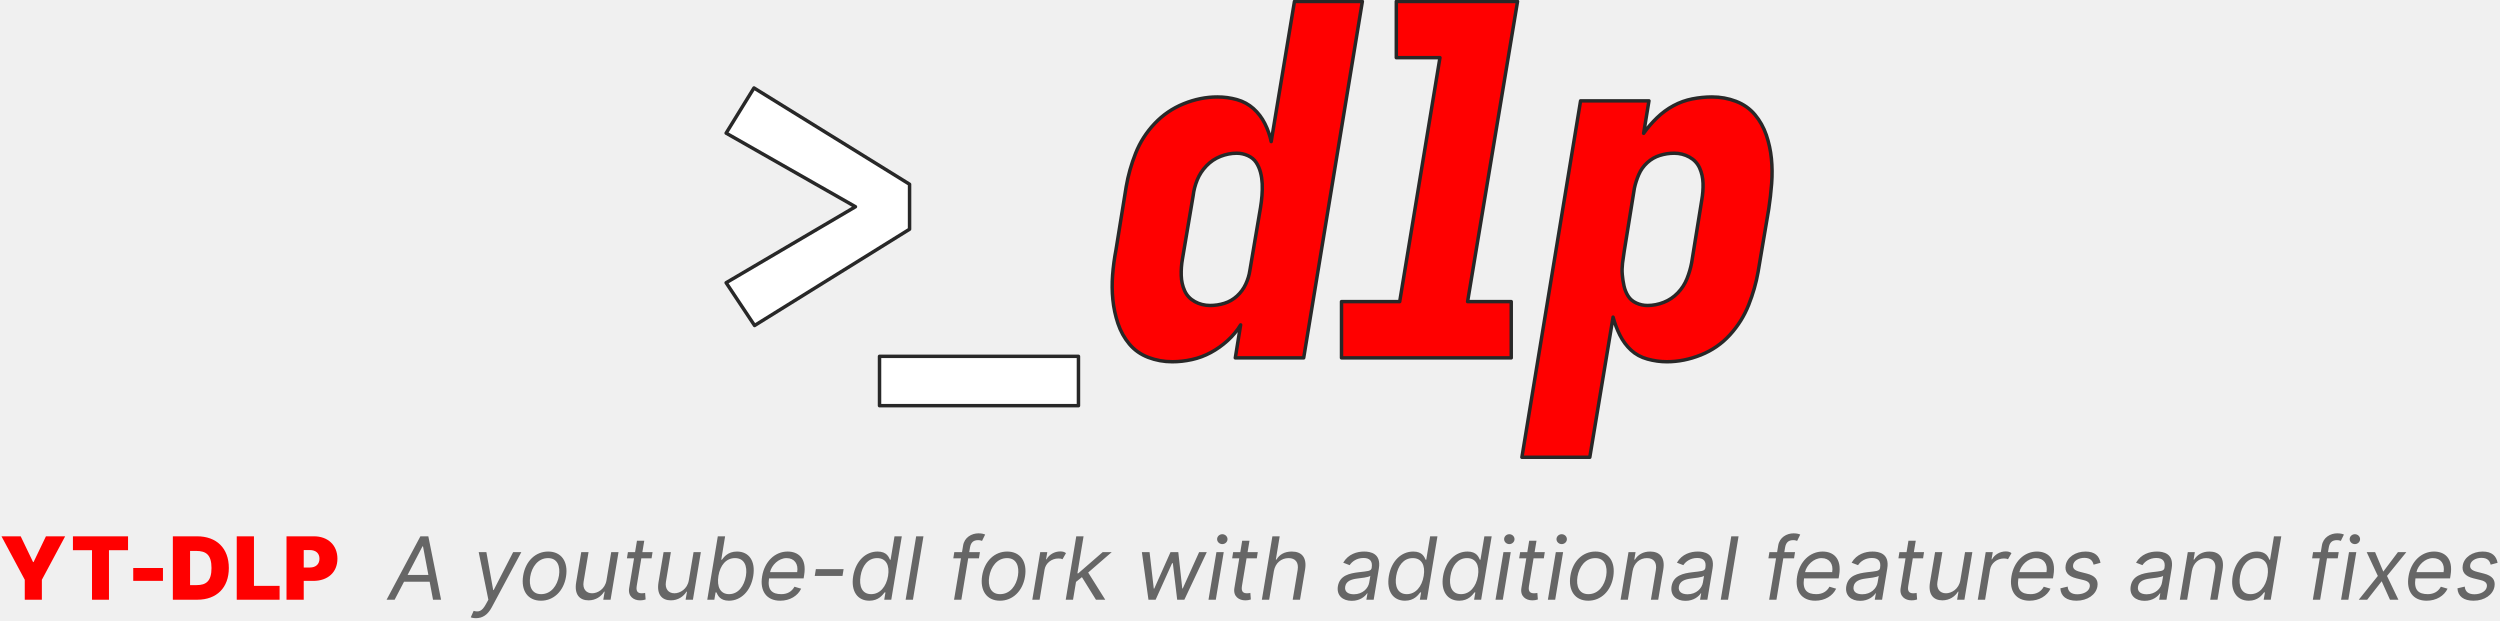
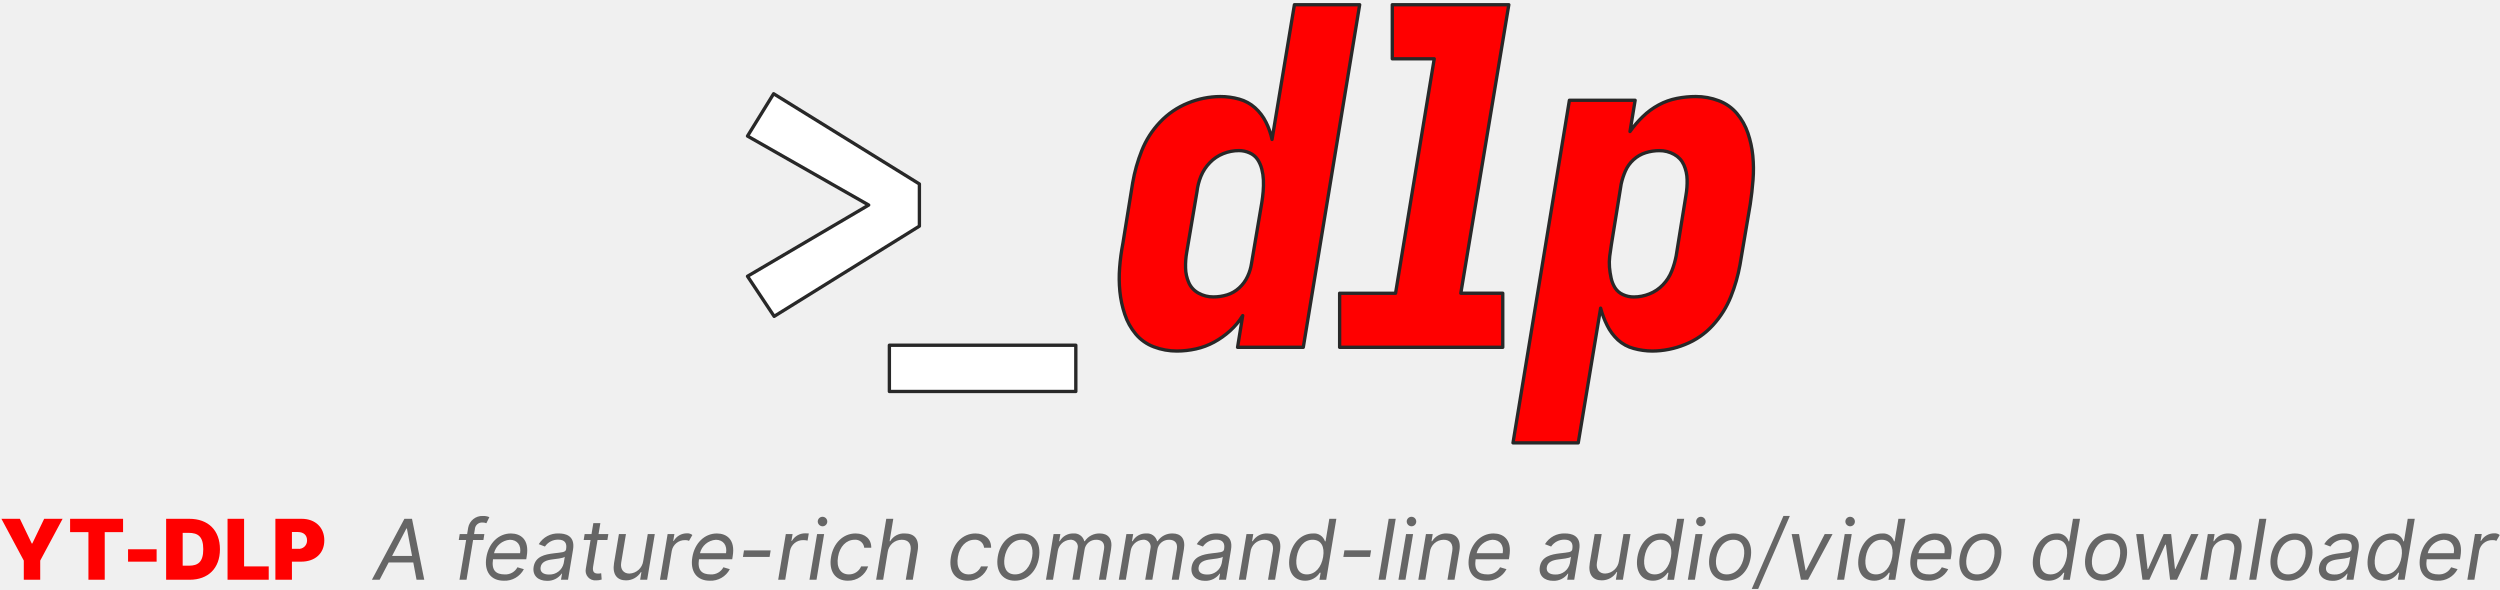
- <svg xmlns="http://www.w3.org/2000/svg" preserveAspectRatio="xMidYMid" width="699.935" height="173.764" viewBox="0 0 717 178">
+ <svg xmlns="http://www.w3.org/2000/svg" width="746" height="176" viewBox="0 0 746 176">
  <defs>
    <style>
      .cls-1, .cls-4 {
        fill: red;
      }

      .cls-1, .cls-2, .cls-3, .cls-4 {
        fill-rule: evenodd;
      }

      .cls-2 {
        fill: #666;
      }

      .cls-3 {
        fill: #fff;
      }

      .cls-3, .cls-4 {
        stroke: #282828;
        stroke-linejoin: round;
        stroke-width: 1px;
      }
    </style>
  </defs>
-   <path d="M89.846,166.601 L87.111,166.601 L87.111,172.000 L82.173,172.000 L82.173,153.812 L90.024,153.812 C94.064,153.812 96.773,156.370 96.773,160.242 C96.773,164.158 93.993,166.601 89.846,166.601 ZM88.851,157.755 L87.111,157.755 L87.111,162.764 L88.851,162.764 C90.583,162.764 91.622,161.796 91.622,160.242 C91.622,158.679 90.583,157.755 88.851,157.755 ZM67.898,153.812 L72.835,153.812 L72.835,168.021 L80.189,168.021 L80.189,172.000 L67.898,172.000 L67.898,153.812 ZM56.572,172.000 L49.574,172.000 L49.574,153.812 L56.501,153.812 C62.113,153.812 65.630,157.223 65.630,162.906 C65.630,168.590 62.113,172.000 56.572,172.000 ZM56.252,158.004 L54.511,158.004 L54.511,167.808 L56.394,167.808 C59.094,167.808 60.657,166.707 60.657,162.906 C60.657,159.105 59.094,158.004 56.252,158.004 ZM38.211,162.906 L46.736,162.906 L46.736,166.601 L38.211,166.601 L38.211,162.906 ZM31.253,172.000 L26.387,172.000 L26.387,157.791 L20.916,157.791 L20.916,153.812 L36.724,153.812 L36.724,157.791 L31.253,157.791 L31.253,172.000 ZM12.007,172.000 L7.104,172.000 L7.104,166.281 L0.426,153.812 L5.932,153.812 L9.484,161.201 L9.627,161.201 L13.179,153.812 L18.685,153.812 L12.007,166.281 L12.007,172.000 Z" class="cls-1" />
-   <path d="M714.317,161.947 C714.104,160.988 713.536,159.993 711.689,159.993 C710.019,159.993 708.634,160.846 708.456,162.018 C708.278,163.048 708.918,163.617 710.445,164.007 L712.399,164.505 C714.743,165.109 715.738,166.281 715.418,168.199 C715.028,170.544 712.577,172.284 709.415,172.284 C706.609,172.284 704.904,171.041 704.797,168.732 L706.893,168.235 C707.000,169.691 707.959,170.437 709.664,170.437 C711.617,170.437 713.038,169.478 713.216,168.306 C713.394,167.347 712.861,166.707 711.511,166.387 L709.344,165.855 C706.928,165.251 706.005,164.007 706.325,162.125 C706.715,159.816 709.131,158.182 712.008,158.182 C714.708,158.182 715.951,159.461 716.306,161.414 L714.317,161.947 ZM702.671,165.890 L692.751,165.890 C692.245,169.229 693.648,170.401 696.276,170.401 C697.955,170.401 699.269,169.691 700.042,168.270 L701.960,168.838 C700.974,170.899 698.736,172.284 695.957,172.284 C692.023,172.284 690.069,169.478 690.770,165.286 C691.454,161.095 694.403,158.182 698.088,158.182 C700.939,158.182 703.674,159.922 702.813,165.002 L702.671,165.890 ZM697.768,160.064 C695.477,160.064 693.461,162.143 693.044,164.078 L700.823,164.078 C701.223,161.770 700.051,160.064 697.768,160.064 ZM687.862,172.000 L685.446,172.000 L683.066,166.707 L678.910,172.000 L676.494,172.000 L681.965,165.180 L678.768,158.359 L681.183,158.359 L683.528,163.936 L687.720,158.359 L690.135,158.359 L684.594,165.180 L687.862,172.000 ZM673.886,154.630 C673.886,153.848 674.560,153.209 675.377,153.209 C676.194,153.209 676.869,153.848 676.869,154.630 C676.869,155.411 676.194,156.050 675.377,156.050 C674.560,156.050 673.886,155.411 673.886,154.630 ZM673.513,172.000 L671.417,172.000 L673.690,158.359 L675.786,158.359 L673.513,172.000 ZM670.212,154.914 C668.826,154.914 668.151,155.624 667.903,156.974 L667.672,158.359 L670.745,158.359 L670.460,160.135 L667.379,160.135 L665.416,172.000 L663.320,172.000 L665.301,160.135 L663.107,160.135 L663.391,158.359 L665.603,158.359 L665.914,156.477 C666.269,154.132 668.365,152.960 670.318,152.960 C671.348,152.960 671.952,153.173 672.237,153.315 L671.348,155.127 C671.135,155.056 670.816,154.914 670.212,154.914 ZM649.225,172.000 L649.580,169.904 L649.332,169.904 C648.745,170.650 647.582,172.284 644.962,172.284 C641.543,172.284 639.616,169.549 640.327,165.215 C641.046,160.917 643.879,158.182 647.324,158.182 C649.989,158.182 650.539,159.816 650.877,160.526 L651.054,160.526 L652.173,153.812 L654.269,153.812 L651.250,172.000 L649.225,172.000 ZM647.182,160.064 C644.527,160.064 642.911,162.302 642.440,165.180 C641.952,168.093 642.849,170.401 645.477,170.401 C647.999,170.401 649.811,168.270 650.326,165.180 C650.832,162.125 649.749,160.064 647.182,160.064 ZM635.980,172.000 L633.884,172.000 L635.305,163.475 C635.660,161.343 634.701,160.064 632.747,160.064 C630.723,160.064 629.053,161.414 628.627,163.794 L627.277,172.000 L625.181,172.000 L627.454,158.359 L629.479,158.359 L629.124,160.491 L629.302,160.491 C630.154,159.105 631.611,158.182 633.671,158.182 C636.406,158.182 638.005,159.851 637.436,163.333 L635.980,172.000 ZM621.349,172.000 L619.253,172.000 L619.573,170.153 L619.466,170.153 C618.898,171.041 617.442,172.320 615.062,172.320 C612.468,172.320 610.657,170.792 611.083,168.128 C611.616,165.002 614.458,164.434 617.051,164.114 C619.573,163.794 620.603,163.865 620.781,162.871 L620.781,162.800 C621.065,161.059 620.354,160.029 618.436,160.029 C616.447,160.029 615.097,161.095 614.458,162.089 L612.611,161.379 C614.067,158.892 616.554,158.182 618.614,158.182 C620.354,158.182 623.551,158.679 622.841,163.013 L621.349,172.000 ZM616.660,165.926 C614.991,166.139 613.428,166.636 613.179,168.235 C612.930,169.691 613.996,170.437 615.665,170.437 C618.152,170.437 619.786,168.767 620.070,167.062 L620.390,165.144 C619.964,165.570 617.548,165.819 616.660,165.926 ZM597.804,159.993 C596.135,159.993 594.749,160.846 594.572,162.018 C594.394,163.048 595.033,163.617 596.561,164.007 L598.515,164.505 C600.859,165.109 601.854,166.281 601.534,168.199 C601.143,170.544 598.692,172.284 595.531,172.284 C592.724,172.284 591.019,171.041 590.913,168.732 L593.009,168.235 C593.115,169.691 594.074,170.437 595.779,170.437 C597.733,170.437 599.154,169.478 599.332,168.306 C599.509,167.347 598.976,166.707 597.627,166.387 L595.460,165.855 C593.044,165.251 592.121,164.007 592.440,162.125 C592.831,159.816 595.247,158.182 598.124,158.182 C600.824,158.182 602.067,159.461 602.422,161.414 L600.433,161.947 C600.220,160.988 599.651,159.993 597.804,159.993 ZM588.786,165.890 L578.866,165.890 C578.360,169.229 579.763,170.401 582.392,170.401 C584.071,170.401 585.385,169.691 586.157,168.270 L588.076,168.838 C587.090,170.899 584.852,172.284 582.072,172.284 C578.138,172.284 576.185,169.478 576.886,165.286 C577.570,161.095 580.518,158.182 584.204,158.182 C587.054,158.182 589.790,159.922 588.928,165.002 L588.786,165.890 ZM583.884,160.064 C581.593,160.064 579.577,162.143 579.160,164.078 L586.939,164.078 C587.339,161.770 586.166,160.064 583.884,160.064 ZM574.722,160.171 C572.733,160.171 571.046,161.530 570.744,163.368 L569.323,172.000 L567.227,172.000 L569.500,158.359 L571.525,158.359 L571.170,160.420 L571.312,160.420 C572.023,159.070 573.586,158.146 575.255,158.146 C576.001,158.146 576.534,158.324 576.889,158.644 L575.894,160.384 C575.646,160.242 575.255,160.171 574.722,160.171 ZM561.299,172.000 L561.690,169.691 L561.548,169.691 C560.695,171.076 559.132,172.178 557.072,172.178 C554.515,172.178 552.952,170.508 553.520,167.027 L554.976,158.359 L557.072,158.359 L555.651,166.885 C555.332,168.874 556.362,170.153 558.102,170.153 C559.665,170.153 561.797,168.981 562.223,166.423 L563.573,158.359 L565.669,158.359 L563.395,172.000 L561.299,172.000 ZM551.534,160.135 L548.594,160.135 L547.271,168.093 C546.987,169.869 547.839,170.153 548.763,170.153 C549.225,170.153 549.509,170.082 549.686,170.046 L549.829,171.929 C549.509,172.036 548.976,172.178 548.195,172.178 C546.418,172.178 544.713,171.041 545.104,168.661 L546.507,160.135 L544.465,160.135 L544.749,158.359 L546.800,158.359 L547.342,155.091 L549.438,155.091 L548.896,158.359 L551.818,158.359 L551.534,160.135 ZM539.780,172.000 L537.684,172.000 L538.004,170.153 L537.897,170.153 C537.329,171.041 535.873,172.320 533.493,172.320 C530.900,172.320 529.088,170.792 529.514,168.128 C530.047,165.002 532.889,164.434 535.482,164.114 C538.004,163.794 539.034,163.865 539.212,162.871 L539.212,162.800 C539.496,161.059 538.786,160.029 536.867,160.029 C534.878,160.029 533.528,161.095 532.889,162.089 L531.042,161.379 C532.498,158.892 534.985,158.182 537.045,158.182 C538.786,158.182 541.983,158.679 541.272,163.013 L539.780,172.000 ZM535.091,165.926 C533.422,166.139 531.859,166.636 531.610,168.235 C531.361,169.691 532.427,170.437 534.097,170.437 C536.583,170.437 538.217,168.767 538.501,167.062 L538.821,165.144 C538.395,165.570 535.979,165.819 535.091,165.926 ZM527.316,165.890 L517.397,165.890 C516.891,169.229 518.294,170.401 520.922,170.401 C522.601,170.401 523.915,169.691 524.688,168.270 L526.606,168.838 C525.620,170.899 523.382,172.284 520.603,172.284 C516.669,172.284 514.715,169.478 515.416,165.286 C516.100,161.095 519.049,158.182 522.734,158.182 C525.585,158.182 528.320,159.922 527.459,165.002 L527.316,165.890 ZM522.414,160.064 C520.123,160.064 518.107,162.143 517.690,164.078 L525.469,164.078 C525.869,161.770 524.697,160.064 522.414,160.064 ZM514.282,154.914 C512.897,154.914 512.222,155.624 511.973,156.974 L511.742,158.359 L514.815,158.359 L514.531,160.135 L511.449,160.135 L509.487,172.000 L507.391,172.000 L509.371,160.135 L507.178,160.135 L507.462,158.359 L509.673,158.359 L509.984,156.477 C510.339,154.132 512.435,152.960 514.389,152.960 C515.419,152.960 516.023,153.173 516.307,153.315 L515.419,155.127 C515.206,155.056 514.886,154.914 514.282,154.914 ZM493.506,172.000 L496.525,153.812 L498.621,153.812 L495.601,172.000 L493.506,172.000 ZM489.674,172.000 L487.578,172.000 L487.898,170.153 L487.791,170.153 C487.223,171.041 485.766,172.320 483.386,172.320 C480.793,172.320 478.981,170.792 479.408,168.128 C479.941,165.002 482.782,164.434 485.375,164.114 C487.898,163.794 488.928,163.865 489.105,162.871 L489.105,162.800 C489.390,161.059 488.679,160.029 486.761,160.029 C484.772,160.029 483.422,161.095 482.782,162.089 L480.935,161.379 C482.392,158.892 484.878,158.182 486.938,158.182 C488.679,158.182 491.876,158.679 491.166,163.013 L489.674,172.000 ZM484.985,165.926 C483.315,166.139 481.752,166.636 481.504,168.235 C481.255,169.691 482.321,170.437 483.990,170.437 C486.477,170.437 488.111,168.767 488.395,167.062 L488.715,165.144 C488.288,165.570 485.873,165.819 484.985,165.926 ZM475.576,172.000 L473.480,172.000 L474.901,163.475 C475.256,161.343 474.297,160.064 472.343,160.064 C470.319,160.064 468.649,161.414 468.223,163.794 L466.873,172.000 L464.777,172.000 L467.051,158.359 L469.075,158.359 L468.720,160.491 L468.898,160.491 C469.750,159.105 471.207,158.182 473.267,158.182 C476.002,158.182 477.601,159.851 477.032,163.333 L475.576,172.000 ZM455.511,172.284 C451.745,172.284 449.703,169.407 450.395,165.109 C451.070,160.917 453.948,158.182 457.571,158.182 C461.336,158.182 463.388,161.059 462.686,165.393 C462.011,169.549 459.134,172.284 455.511,172.284 ZM457.535,160.064 C454.658,160.064 452.873,162.587 452.420,165.393 C451.994,168.057 452.811,170.401 455.546,170.401 C458.423,170.401 460.208,167.924 460.661,165.109 C461.088,162.444 460.271,160.064 457.535,160.064 ZM446.401,154.630 C446.401,153.848 447.076,153.209 447.893,153.209 C448.710,153.209 449.385,153.848 449.385,154.630 C449.385,155.411 448.710,156.050 447.893,156.050 C447.076,156.050 446.401,155.411 446.401,154.630 ZM446.028,172.000 L443.932,172.000 L446.206,158.359 L448.301,158.359 L446.028,172.000 ZM442.763,160.135 L439.823,160.135 L438.500,168.093 C438.216,169.869 439.069,170.153 439.992,170.153 C440.454,170.153 440.738,170.082 440.916,170.046 L441.058,171.929 C440.738,172.036 440.205,172.178 439.424,172.178 C437.648,172.178 435.943,171.041 436.333,168.661 L437.736,160.135 L435.694,160.135 L435.978,158.359 L438.030,158.359 L438.571,155.091 L440.667,155.091 L440.125,158.359 L443.047,158.359 L442.763,160.135 ZM431.380,154.630 C431.380,153.848 432.055,153.209 432.872,153.209 C433.689,153.209 434.364,153.848 434.364,154.630 C434.364,155.411 433.689,156.050 432.872,156.050 C432.055,156.050 431.380,155.411 431.380,154.630 ZM431.007,172.000 L428.911,172.000 L431.184,158.359 L433.280,158.359 L431.007,172.000 ZM422.770,172.000 L423.126,169.904 L422.877,169.904 C422.291,170.650 421.128,172.284 418.508,172.284 C415.089,172.284 413.162,169.549 413.872,165.215 C414.591,160.917 417.424,158.182 420.870,158.182 C423.534,158.182 424.085,159.816 424.422,160.526 L424.600,160.526 L425.719,153.812 L427.815,153.812 L424.795,172.000 L422.770,172.000 ZM420.728,160.064 C418.073,160.064 416.456,162.302 415.986,165.180 C415.497,168.093 416.394,170.401 419.023,170.401 C421.545,170.401 423.357,168.270 423.872,165.180 C424.378,162.125 423.294,160.064 420.728,160.064 ZM407.216,172.000 L407.572,169.904 L407.323,169.904 C406.737,170.650 405.573,172.284 402.954,172.284 C399.535,172.284 397.608,169.549 398.318,165.215 C399.037,160.917 401.870,158.182 405.316,158.182 C407.980,158.182 408.531,159.816 408.868,160.526 L409.046,160.526 L410.165,153.812 L412.261,153.812 L409.241,172.000 L407.216,172.000 ZM405.174,160.064 C402.519,160.064 400.902,162.302 400.432,165.180 C399.943,168.093 400.840,170.401 403.469,170.401 C405.991,170.401 407.803,168.270 408.318,165.180 C408.824,162.125 407.740,160.064 405.174,160.064 ZM393.971,172.000 L391.875,172.000 L392.195,170.153 L392.088,170.153 C391.520,171.041 390.063,172.320 387.683,172.320 C385.090,172.320 383.279,170.792 383.705,168.128 C384.238,165.002 387.080,164.434 389.673,164.114 C392.195,163.794 393.225,163.865 393.403,162.871 L393.403,162.800 C393.687,161.059 392.976,160.029 391.058,160.029 C389.069,160.029 387.719,161.095 387.080,162.089 L385.232,161.379 C386.689,158.892 389.175,158.182 391.236,158.182 C392.976,158.182 396.173,158.679 395.463,163.013 L393.971,172.000 ZM389.282,165.926 C387.612,166.139 386.049,166.636 385.801,168.235 C385.552,169.691 386.618,170.437 388.287,170.437 C390.774,170.437 392.408,168.767 392.692,167.062 L393.012,165.144 C392.586,165.570 390.170,165.819 389.282,165.926 ZM372.842,172.000 L370.746,172.000 L372.167,163.475 C372.522,161.308 371.528,160.064 369.574,160.064 C367.513,160.064 365.773,161.414 365.347,163.794 L363.997,172.000 L361.901,172.000 L364.920,153.812 L367.016,153.812 L365.915,160.491 L366.093,160.491 C366.945,159.070 368.330,158.182 370.497,158.182 C373.268,158.182 374.867,159.816 374.298,163.333 L372.842,172.000 ZM360.448,160.135 L357.508,160.135 L356.185,168.093 C355.901,169.869 356.753,170.153 357.677,170.153 C358.139,170.153 358.423,170.082 358.601,170.046 L358.743,171.929 C358.423,172.036 357.890,172.178 357.109,172.178 C355.333,172.178 353.627,171.041 354.018,168.661 L355.421,160.135 L353.379,160.135 L353.663,158.359 L355.714,158.359 L356.256,155.091 L358.352,155.091 L357.810,158.359 L360.732,158.359 L360.448,160.135 ZM349.065,154.630 C349.065,153.848 349.740,153.209 350.557,153.209 C351.374,153.209 352.049,153.848 352.049,154.630 C352.049,155.411 351.374,156.050 350.557,156.050 C349.740,156.050 349.065,155.411 349.065,154.630 ZM348.692,172.000 L346.596,172.000 L348.869,158.359 L350.965,158.359 L348.692,172.000 ZM337.615,172.000 L336.372,161.521 L336.159,161.521 L331.434,172.000 L329.374,172.000 L327.491,158.359 L329.694,158.359 L330.901,168.803 L331.043,168.803 L335.697,158.359 L337.935,158.359 L339.072,168.767 L339.214,168.767 L343.903,158.359 L346.105,158.359 L339.675,172.000 L337.615,172.000 ZM316.983,172.000 L314.319,172.000 L310.296,165.526 L308.600,166.885 L307.747,172.000 L305.651,172.000 L308.671,153.812 L310.767,153.812 L308.999,164.434 L309.239,164.434 L316.237,158.359 L318.830,158.359 L312.090,164.203 L316.983,172.000 ZM303.559,160.171 C301.569,160.171 299.882,161.530 299.580,163.368 L298.159,172.000 L296.063,172.000 L298.337,158.359 L300.362,158.359 L300.006,160.420 L300.149,160.420 C300.859,159.070 302.422,158.146 304.091,158.146 C304.837,158.146 305.370,158.324 305.726,158.644 L304.731,160.384 C304.482,160.242 304.091,160.171 303.559,160.171 ZM286.797,172.284 C283.031,172.284 280.989,169.407 281.682,165.109 C282.356,160.917 285.234,158.182 288.857,158.182 C292.622,158.182 294.674,161.059 293.972,165.393 C293.297,169.549 290.420,172.284 286.797,172.284 ZM288.822,160.064 C285.944,160.064 284.159,162.587 283.706,165.393 C283.280,168.057 284.097,170.401 286.832,170.401 C289.710,170.401 291.495,167.924 291.948,165.109 C292.374,162.444 291.557,160.064 288.822,160.064 ZM280.512,154.914 C279.126,154.914 278.452,155.624 278.203,156.974 L277.972,158.359 L281.045,158.359 L280.760,160.135 L277.679,160.135 L275.716,172.000 L273.620,172.000 L275.601,160.135 L273.407,160.135 L273.691,158.359 L275.903,158.359 L276.214,156.477 C276.569,154.132 278.665,152.960 280.618,152.960 C281.649,152.960 282.252,153.173 282.537,153.315 L281.649,155.127 C281.435,155.056 281.116,154.914 280.512,154.914 ZM259.735,172.000 L262.755,153.812 L264.851,153.812 L261.831,172.000 L259.735,172.000 ZM253.595,172.000 L253.950,169.904 L253.701,169.904 C253.115,170.650 251.952,172.284 249.332,172.284 C245.913,172.284 243.986,169.549 244.696,165.215 C245.416,160.917 248.249,158.182 251.694,158.182 C254.358,158.182 254.909,159.816 255.246,160.526 L255.424,160.526 L256.543,153.812 L258.639,153.812 L255.619,172.000 L253.595,172.000 ZM251.552,160.064 C248.897,160.064 247.281,162.302 246.810,165.180 C246.321,168.093 247.218,170.401 249.847,170.401 C252.369,170.401 254.181,168.270 254.696,165.180 C255.202,162.125 254.119,160.064 251.552,160.064 ZM233.670,165.180 L233.990,163.226 L241.947,163.226 L241.627,165.180 L233.670,165.180 ZM230.478,165.890 L220.558,165.890 C220.052,169.229 221.455,170.401 224.084,170.401 C225.762,170.401 227.077,169.691 227.849,168.270 L229.768,168.838 C228.782,170.899 226.544,172.284 223.764,172.284 C219.830,172.284 217.876,169.478 218.578,165.286 C219.262,161.095 222.210,158.182 225.896,158.182 C228.746,158.182 231.482,159.922 230.620,165.002 L230.478,165.890 ZM225.576,160.064 C223.285,160.064 221.269,162.143 220.851,164.078 L228.631,164.078 C229.030,161.770 227.858,160.064 225.576,160.064 ZM209.063,172.284 C206.434,172.284 205.830,170.650 205.475,169.904 L205.226,169.904 L204.871,172.000 L202.846,172.000 L205.866,153.812 L207.962,153.812 L206.860,160.526 L207.038,160.526 C207.606,159.816 208.708,158.182 211.372,158.182 C214.817,158.182 216.736,160.917 216.025,165.215 C215.315,169.549 212.473,172.284 209.063,172.284 ZM210.803,160.064 C208.246,160.064 206.541,162.125 206.043,165.180 C205.546,168.270 206.576,170.401 209.098,170.401 C211.727,170.401 213.432,168.093 213.929,165.180 C214.391,162.302 213.468,160.064 210.803,160.064 ZM196.634,172.000 L197.025,169.691 L196.883,169.691 C196.031,171.076 194.468,172.178 192.407,172.178 C189.850,172.178 188.287,170.508 188.855,167.027 L190.311,158.359 L192.407,158.359 L190.986,166.885 C190.667,168.874 191.697,170.153 193.437,170.153 C195.000,170.153 197.132,168.981 197.558,166.423 L198.908,158.359 L201.004,158.359 L198.730,172.000 L196.634,172.000 ZM186.869,160.135 L183.929,160.135 L182.606,168.093 C182.322,169.869 183.174,170.153 184.098,170.153 C184.560,170.153 184.844,170.082 185.022,170.046 L185.164,171.929 C184.844,172.036 184.311,172.178 183.530,172.178 C181.754,172.178 180.048,171.041 180.439,168.661 L181.842,160.135 L179.800,160.135 L180.084,158.359 L182.135,158.359 L182.677,155.091 L184.773,155.091 L184.231,158.359 L187.153,158.359 L186.869,160.135 ZM173.020,172.000 L173.410,169.691 L173.268,169.691 C172.416,171.076 170.853,172.178 168.792,172.178 C166.235,172.178 164.672,170.508 165.240,167.027 L166.697,158.359 L168.792,158.359 L167.372,166.885 C167.052,168.874 168.082,170.153 169.823,170.153 C171.386,170.153 173.517,168.981 173.943,166.423 L175.293,158.359 L177.389,158.359 L175.115,172.000 L173.020,172.000 ZM155.157,172.284 C151.391,172.284 149.349,169.407 150.041,165.109 C150.716,160.917 153.594,158.182 157.217,158.182 C160.982,158.182 163.034,161.059 162.332,165.393 C161.657,169.549 158.780,172.284 155.157,172.284 ZM157.181,160.064 C154.304,160.064 152.519,162.587 152.066,165.393 C151.640,168.057 152.457,170.401 155.192,170.401 C158.069,170.401 159.854,167.924 160.307,165.109 C160.734,162.444 159.917,160.064 157.181,160.064 ZM136.511,177.293 C135.801,177.293 135.197,177.151 135.019,177.044 L135.836,175.197 C137.293,175.588 138.207,175.366 139.317,173.350 L140.063,172.000 L137.293,158.359 L139.495,158.359 L141.449,169.229 L141.591,169.229 L147.168,158.359 L149.512,158.359 L141.023,174.202 C139.886,176.298 138.429,177.293 136.511,177.293 ZM123.225,166.849 L115.871,166.849 L113.181,172.000 L110.872,172.000 L120.569,153.812 L122.843,153.812 L126.501,172.000 L124.192,172.000 L123.225,166.849 ZM121.315,156.690 L121.173,156.690 L116.893,164.895 L122.860,164.895 L121.315,156.690 Z" class="cls-2" />
-   <path d="M252.245,116.350 L252.245,102.200 L309.303,102.200 L309.303,116.350 L252.245,116.350 ZM208.254,81.088 L245.342,59.291 L208.254,38.180 L216.242,25.227 L260.862,52.844 L260.862,65.739 L216.413,93.355 L208.254,81.088 Z" class="cls-3" />
-   <path d="M508.108,52.635 C507.921,55.093 507.643,57.527 507.274,59.937 L504.214,78.017 C503.658,81.170 502.754,84.324 501.502,87.475 C500.250,90.628 498.464,93.479 496.147,96.028 C493.829,98.579 491.047,100.503 487.802,101.800 C484.556,103.097 481.311,103.747 478.067,103.747 C476.211,103.747 474.357,103.491 472.504,102.982 C470.648,102.474 469.072,101.615 467.775,100.409 C466.475,99.205 465.410,97.767 464.576,96.098 C463.741,94.429 463.092,92.714 462.629,90.952 L455.953,131.146 L436.482,131.146 L453.310,28.922 L472.921,28.922 L471.391,38.240 C472.504,36.665 473.777,35.180 475.216,33.790 C476.652,32.399 478.228,31.240 479.944,30.313 C481.659,29.387 483.467,28.737 485.369,28.365 C487.268,27.996 489.145,27.809 491.001,27.809 C493.411,27.809 495.706,28.226 497.886,29.061 C500.063,29.895 501.871,31.171 503.310,32.886 C504.746,34.602 505.835,36.549 506.578,38.727 C507.319,40.907 507.806,43.156 508.039,45.472 C508.269,47.791 508.293,50.179 508.108,52.635 ZM487.455,48.184 C486.851,46.841 485.877,45.798 484.534,45.055 C483.189,44.314 481.729,43.942 480.153,43.942 C478.762,43.942 477.393,44.151 476.050,44.568 C474.705,44.986 473.499,45.681 472.434,46.655 C471.367,47.628 470.556,48.765 470.000,50.062 C469.444,51.362 469.027,52.659 468.748,53.956 L465.828,72.037 C465.641,73.149 465.480,74.286 465.341,75.444 C465.202,76.605 465.178,77.717 465.271,78.782 C465.363,79.849 465.526,80.916 465.758,81.981 C465.988,83.048 466.384,84.022 466.940,84.902 C467.497,85.784 468.283,86.456 469.305,86.918 C470.324,87.383 471.391,87.614 472.504,87.614 C474.079,87.614 475.633,87.314 477.163,86.710 C478.693,86.108 480.036,85.204 481.196,83.998 C482.354,82.794 483.235,81.425 483.839,79.895 C484.441,78.365 484.882,76.859 485.160,75.375 L488.081,57.294 C488.359,55.719 488.474,54.143 488.428,52.565 C488.381,50.990 488.057,49.530 487.455,48.184 ZM433.422,86.501 L433.422,102.635 L384.744,102.635 L384.744,86.501 L401.433,86.501 L412.977,16.544 L400.460,16.544 L400.460,0.410 L435.230,0.410 L420.905,86.501 L433.422,86.501 ZM354.285,102.635 L355.815,93.177 C354.793,94.846 353.542,96.354 352.060,97.697 C350.575,99.042 348.976,100.179 347.261,101.105 C345.545,102.033 343.736,102.704 341.837,103.121 C339.936,103.539 338.058,103.747 336.204,103.747 C333.792,103.747 331.497,103.330 329.320,102.495 C327.140,101.661 325.332,100.388 323.896,98.671 C322.457,96.956 321.368,94.985 320.627,92.760 C319.884,90.535 319.397,88.264 319.167,85.945 C318.934,83.628 318.911,81.264 319.097,78.852 C319.282,76.442 319.606,74.032 320.071,71.620 L322.992,53.539 C323.548,50.295 324.452,47.096 325.704,43.942 C326.955,40.791 328.764,37.962 331.128,35.459 C333.492,32.955 336.274,31.056 339.473,29.756 C342.672,28.459 345.892,27.809 349.139,27.809 C351.086,27.809 352.964,28.066 354.772,28.574 C356.580,29.085 358.155,29.943 359.500,31.147 C360.843,32.353 361.934,33.790 362.769,35.459 C363.603,37.128 364.205,38.844 364.577,40.605 L371.253,0.410 L390.724,0.410 L373.895,102.635 L354.285,102.635 ZM362.004,52.705 C361.956,51.592 361.795,50.503 361.517,49.436 C361.239,48.371 360.822,47.419 360.265,46.585 C359.709,45.751 358.920,45.103 357.901,44.638 C356.880,44.175 355.815,43.942 354.702,43.942 C353.124,43.942 351.573,44.245 350.043,44.846 C348.513,45.451 347.168,46.355 346.010,47.559 C344.849,48.765 343.969,50.110 343.367,51.592 C342.763,53.076 342.370,54.606 342.185,56.182 L339.125,74.262 C338.847,75.840 338.730,77.415 338.777,78.991 C338.823,80.569 339.147,82.029 339.751,83.372 C340.353,84.717 341.326,85.760 342.672,86.501 C344.015,87.244 345.475,87.614 347.053,87.614 C348.443,87.614 349.810,87.405 351.156,86.988 C352.499,86.571 353.705,85.875 354.772,84.902 C355.836,83.928 356.671,82.794 357.275,81.494 C357.877,80.197 358.270,78.900 358.457,77.600 L361.517,59.520 C361.702,58.407 361.841,57.272 361.934,56.112 C362.026,54.954 362.049,53.817 362.004,52.705 Z" class="cls-4" />
+   <path class="cls-1" d="M0.426,154.812L7.1,167.281V173h4.9v-5.719l6.678-12.469H13.179L9.627,162.2H9.485l-3.552-7.389H0.426Zm20.49,3.979h5.471V173h4.866V158.791h5.47v-3.979H20.916v3.979Zm25.82,5.115H38.211V167.6h8.525v-3.695ZM56.572,173c5.541,0,9.058-3.41,9.058-9.094s-3.517-9.094-9.129-9.094H49.574V173h7Zm-2.06-4.192V159h1.741c2.842,0,4.4,1.1,4.4,4.9s-1.563,4.9-4.263,4.9H54.512ZM67.9,173H80.189v-3.979H72.835V154.812H67.9V173Zm14.275,0h4.938v-5.4h2.735c4.147,0,6.927-2.443,6.927-6.359,0-3.872-2.709-6.43-6.749-6.43h-7.85V173Zm4.938-9.236v-5.009h1.741c1.732,0,2.771.924,2.771,2.487a2.452,2.452,0,0,1-2.771,2.522H87.111Z" />
+   <path class="cls-2" d="M113.281,173l2.691-5.151h7.353L124.293,173H126.6l-3.659-18.188H120.67L110.972,173h2.309Zm3.712-7.1,4.281-8.206h0.142l1.545,8.206h-5.968Zm27.54-6.537h-3.072l0.231-1.385a2.139,2.139,0,0,1,2.309-2.06,2.987,2.987,0,0,1,1.136.213l0.888-1.812a4.324,4.324,0,0,0-1.918-.355,4.271,4.271,0,0,0-4.405,3.517l-0.31,1.882H137.18l-0.284,1.776h2.194L137.109,173h2.1l1.963-11.865h3.081Zm5.788,13.925a6.444,6.444,0,0,0,6-3.445l-1.918-.569a4.022,4.022,0,0,1-3.765,2.131c-2.629,0-4.032-1.172-3.526-4.511h9.92l0.142-.888c0.861-5.08-1.874-6.82-4.725-6.82-3.685,0-6.633,2.913-7.317,7.1C144.433,170.478,146.387,173.284,150.321,173.284Zm-2.913-8.206a5.27,5.27,0,0,1,4.725-4.014c2.282,0,3.454,1.706,3.055,4.014h-7.78Zm15.8,8.242a5.173,5.173,0,0,0,4.405-2.167h0.106L167.4,173h2.1l1.492-8.987c0.71-4.334-2.487-4.831-4.228-4.831a6.658,6.658,0,0,0-6,3.2l1.847,0.71a4.673,4.673,0,0,1,3.979-2.06c1.918,0,2.628,1.03,2.344,2.771v0.071c-0.177.994-1.208,0.923-3.73,1.243-2.593.32-5.435,0.888-5.967,4.014C158.806,171.792,160.618,173.32,163.211,173.32Zm0.6-1.883c-1.67,0-2.735-.746-2.487-2.2,0.249-1.6,1.812-2.1,3.482-2.309,0.888-.107,3.3-0.356,3.729-0.782l-0.319,1.918A4.289,4.289,0,0,1,163.815,171.437Zm17.721-12.078h-2.921l0.541-3.268h-2.1l-0.541,3.268h-2.052l-0.284,1.776h2.043l-1.4,8.526a2.88,2.88,0,0,0,3.091,3.517,5.026,5.026,0,0,0,1.634-.249l-0.142-1.883a4.017,4.017,0,0,1-.924.107c-0.923,0-1.776-.284-1.492-2.06l1.324-7.958h2.939Zm10.405,8.064a4.329,4.329,0,0,1-4.12,3.73c-1.741,0-2.771-1.279-2.451-3.268l1.421-8.526h-2.1l-1.457,8.668c-0.568,3.481,1,5.151,3.553,5.151a5.185,5.185,0,0,0,4.475-2.487h0.143L191.018,173h2.1l2.273-13.641h-2.1Zm5,5.577h2.1l1.421-8.632a3.953,3.953,0,0,1,3.979-3.2,2.457,2.457,0,0,1,1.172.213l1-1.74a2.365,2.365,0,0,0-1.634-.5,4.5,4.5,0,0,0-3.943,2.274h-0.143l0.356-2.061h-2.025Zm14.846,0.284a6.446,6.446,0,0,0,6-3.445l-1.918-.569a4.023,4.023,0,0,1-3.766,2.131c-2.628,0-4.031-1.172-3.525-4.511h9.92l0.142-.888c0.861-5.08-1.874-6.82-4.725-6.82-3.685,0-6.634,2.913-7.317,7.1C205.9,170.478,207.857,173.284,211.791,173.284Zm-2.913-8.206a5.268,5.268,0,0,1,4.724-4.014c2.283,0,3.455,1.706,3.055,4.014h-7.779Zm21.1-.852h-7.957l-0.32,1.954h7.957ZM232.208,173h2.1l1.42-8.632a3.959,3.959,0,0,1,3.979-3.2,6.363,6.363,0,0,1,1.279.142l0.355-2.131a10.544,10.544,0,0,0-1.1-.036,4.538,4.538,0,0,0-3.943,2.274h-0.142l0.355-2.061h-2.025Zm9.339,0h2.1l2.274-13.641h-2.1Zm3.961-15.95a1.422,1.422,0,1,0-1.492-1.42A1.464,1.464,0,0,0,245.508,157.05Zm7.476,16.234a6.244,6.244,0,0,0,6.074-4.263h-2.1a3.9,3.9,0,0,1-3.659,2.38c-2.5,0-3.774-2.06-3.232-5.221,0.488-3.091,2.477-5.116,4.937-5.116a2.628,2.628,0,0,1,2.878,2.38h2.1c0.062-2.557-1.821-4.262-4.689-4.262-3.7,0-6.652,2.913-7.318,7.069C247.291,170.336,249.138,173.284,252.984,173.284Zm11.9-8.49a4.229,4.229,0,0,1,4.228-3.73c1.953,0,2.948,1.244,2.593,3.411L270.279,173h2.1l1.456-8.667c0.568-3.517-1.03-5.151-3.8-5.151a4.741,4.741,0,0,0-4.4,2.309h-0.177l1.1-6.679h-2.1L261.434,173h2.095Zm23.865,8.49a6.244,6.244,0,0,0,6.074-4.263h-2.1a3.894,3.894,0,0,1-3.659,2.38c-2.5,0-3.774-2.06-3.232-5.221,0.488-3.091,2.478-5.116,4.937-5.116a2.628,2.628,0,0,1,2.878,2.38h2.1c0.062-2.557-1.821-4.262-4.689-4.262-3.7,0-6.652,2.913-7.318,7.069C283.051,170.336,284.9,173.284,288.744,173.284Zm14.1,0c3.623,0,6.5-2.735,7.175-6.891,0.7-4.334-1.349-7.211-5.115-7.211-3.623,0-6.5,2.735-7.175,6.927C297.034,170.407,299.076,173.284,302.842,173.284Zm0.035-1.883c-2.735,0-3.552-2.344-3.126-5.008,0.453-2.806,2.238-5.329,5.116-5.329,2.735,0,3.552,2.38,3.126,5.045C307.54,168.924,305.755,171.4,302.877,171.4Zm9.231,1.6h2.1l1.421-8.525a3.978,3.978,0,0,1,3.659-3.411,2.092,2.092,0,0,1,2.273,2.594L319.994,173h2.132l1.492-8.881a3.45,3.45,0,0,1,3.516-3.055c1.492,0,2.629.782,2.309,2.807L327.916,173h2.1l1.527-9.129c0.533-3.2-.959-4.689-3.374-4.689a5.191,5.191,0,0,0-4.476,2.309h-0.142a3.076,3.076,0,0,0-3.268-2.309,4.487,4.487,0,0,0-4.05,2.309h-0.178l0.356-2.132h-2.025Zm21.734,0h2.1l1.421-8.525a3.978,3.978,0,0,1,3.659-3.411,2.093,2.093,0,0,1,2.274,2.594L341.728,173h2.131l1.492-8.881a3.45,3.45,0,0,1,3.517-3.055c1.491,0,2.628.782,2.309,2.807L349.649,173h2.1l1.527-9.129c0.533-3.2-.959-4.689-3.374-4.689a5.191,5.191,0,0,0-4.476,2.309H345.28a3.075,3.075,0,0,0-3.268-2.309,4.487,4.487,0,0,0-4.05,2.309h-0.177l0.355-2.132h-2.025Zm25.711,0.32a5.173,5.173,0,0,0,4.405-2.167h0.107L363.745,173h2.1l1.492-8.987c0.71-4.334-2.487-4.831-4.228-4.831a6.659,6.659,0,0,0-6,3.2l1.847,0.71a4.674,4.674,0,0,1,3.979-2.06c1.918,0,2.628,1.03,2.344,2.771v0.071c-0.177.994-1.207,0.923-3.73,1.243-2.593.32-5.435,0.888-5.967,4.014C355.148,171.792,356.96,173.32,359.553,173.32Zm0.6-1.883c-1.67,0-2.735-.746-2.487-2.2,0.249-1.6,1.812-2.1,3.482-2.309,0.888-.107,3.3-0.356,3.73-0.782l-0.32,1.918A4.289,4.289,0,0,1,360.157,171.437Zm12.961-6.643a4.154,4.154,0,0,1,4.121-3.73c1.954,0,2.913,1.279,2.558,3.411L378.376,173h2.1l1.457-8.667c0.568-3.482-1.03-5.151-3.765-5.151a4.869,4.869,0,0,0-4.37,2.309h-0.177l0.355-2.132h-2.025L369.673,173h2.095Zm16.336,8.49a5.166,5.166,0,0,0,4.369-2.38h0.249l-0.355,2.1h2.024l3.02-18.188h-2.1l-1.119,6.714h-0.178a3.382,3.382,0,0,0-3.552-2.344c-3.446,0-6.278,2.735-7,7.033C384.108,170.549,386.035,173.284,389.454,173.284Zm0.515-1.883c-2.629,0-3.526-2.308-3.037-5.221,0.47-2.878,2.087-5.116,4.742-5.116,2.567,0,3.65,2.061,3.144,5.116C394.3,169.27,392.491,171.4,389.969,171.4Zm19.16-7.175h-7.957l-0.32,1.954h7.957Zm7.349-9.414h-2.1L411.363,173h2.1ZM417.293,173h2.1l2.273-13.641h-2.1Zm3.961-15.95a1.422,1.422,0,1,0-1.492-1.42A1.464,1.464,0,0,0,421.254,157.05Zm5.415,7.744a4.153,4.153,0,0,1,4.121-3.73c1.953,0,2.912,1.279,2.557,3.411L431.926,173h2.1l1.457-8.667c0.568-3.482-1.031-5.151-3.766-5.151a4.869,4.869,0,0,0-4.369,2.309h-0.178l0.356-2.132H425.5L423.223,173h2.1Zm16.868,8.49a6.446,6.446,0,0,0,6-3.445l-1.918-.569a4.023,4.023,0,0,1-3.766,2.131c-2.629,0-4.032-1.172-3.525-4.511h9.919l0.142-.888c0.862-5.08-1.874-6.82-4.724-6.82-3.686,0-6.634,2.913-7.318,7.1C437.65,170.478,439.6,173.284,443.537,173.284Zm-2.912-8.206a5.268,5.268,0,0,1,4.724-4.014c2.282,0,3.455,1.706,3.055,4.014h-7.779Zm22.834,8.242a5.171,5.171,0,0,0,4.4-2.167h0.107L467.65,173h2.1l1.492-8.987c0.711-4.334-2.487-4.831-4.227-4.831a6.658,6.658,0,0,0-6,3.2l1.847,0.71a4.671,4.671,0,0,1,3.978-2.06c1.918,0,2.629,1.03,2.345,2.771v0.071c-0.178.994-1.208,0.923-3.73,1.243-2.593.32-5.435,0.888-5.968,4.014C459.054,171.792,460.866,173.32,463.459,173.32Zm0.6-1.883c-1.67,0-2.736-.746-2.487-2.2,0.249-1.6,1.812-2.1,3.481-2.309,0.888-.107,3.3-0.356,3.73-0.782l-0.32,1.918A4.289,4.289,0,0,1,464.063,171.437Zm19.035-4.014a4.329,4.329,0,0,1-4.12,3.73c-1.741,0-2.771-1.279-2.452-3.268l1.421-8.526h-2.1l-1.457,8.668c-0.568,3.481,1,5.151,3.552,5.151a5.185,5.185,0,0,0,4.476-2.487h0.142L482.175,173h2.095l2.274-13.641h-2.1Zm10.155,5.861a5.166,5.166,0,0,0,4.369-2.38h0.249l-0.355,2.1h2.024l3.02-18.188h-2.1l-1.119,6.714h-0.178a3.382,3.382,0,0,0-3.552-2.344c-3.446,0-6.278,2.735-7,7.033C487.907,170.549,489.834,173.284,493.253,173.284Zm0.515-1.883c-2.629,0-3.526-2.308-3.037-5.221,0.471-2.878,2.087-5.116,4.742-5.116,2.567,0,3.65,2.061,3.144,5.116C498.1,169.27,496.29,171.4,493.768,171.4Zm9.888,1.6h2.1l2.273-13.641H505.93Zm3.961-15.95a1.422,1.422,0,1,0-1.492-1.42A1.464,1.464,0,0,0,507.617,157.05Zm7.618,16.234c3.623,0,6.5-2.735,7.175-6.891,0.7-4.334-1.35-7.211-5.115-7.211-3.623,0-6.5,2.735-7.176,6.927C509.427,170.407,511.469,173.284,515.235,173.284Zm0.035-1.883c-2.735,0-3.552-2.344-3.126-5.008,0.453-2.806,2.238-5.329,5.115-5.329,2.736,0,3.553,2.38,3.126,5.045C519.932,168.924,518.147,171.4,515.27,171.4Zm18.822-17.441h-1.918l-9.449,21.775h1.918Zm12.75,5.4H544.5l-5.577,10.87h-0.142l-1.954-10.87h-2.2L537.393,173h2.132ZM548.188,173h2.1l2.274-13.641h-2.1Zm3.96-15.95a1.422,1.422,0,1,0-1.492-1.42A1.464,1.464,0,0,0,552.148,157.05Zm7.121,16.234a5.167,5.167,0,0,0,4.369-2.38h0.249l-0.356,2.1h2.025l3.02-18.188h-2.1l-1.119,6.714h-0.178a3.382,3.382,0,0,0-3.552-2.344c-3.446,0-6.279,2.735-7,7.033C553.922,170.549,555.85,173.284,559.269,173.284Zm0.515-1.883c-2.629,0-3.526-2.308-3.037-5.221,0.47-2.878,2.086-5.116,4.742-5.116,2.566,0,3.65,2.061,3.144,5.116C564.117,169.27,562.306,171.4,559.784,171.4Zm15.572,1.883a6.446,6.446,0,0,0,6-3.445l-1.918-.569a4.023,4.023,0,0,1-3.766,2.131c-2.628,0-4.032-1.172-3.525-4.511h9.919l0.142-.888c0.862-5.08-1.873-6.82-4.724-6.82-3.686,0-6.634,2.913-7.318,7.1C569.468,170.478,571.421,173.284,575.356,173.284Zm-2.913-8.206a5.268,5.268,0,0,1,4.724-4.014c2.282,0,3.455,1.706,3.055,4.014h-7.779Zm17.472,8.206c3.623,0,6.5-2.735,7.176-6.891,0.7-4.334-1.35-7.211-5.116-7.211-3.623,0-6.5,2.735-7.175,6.927C584.107,170.407,586.15,173.284,589.915,173.284Zm0.036-1.883c-2.736,0-3.553-2.344-3.126-5.008,0.452-2.806,2.237-5.329,5.115-5.329,2.735,0,3.552,2.38,3.126,5.045C594.613,168.924,592.828,171.4,589.951,171.4Zm21.413,1.883a5.166,5.166,0,0,0,4.369-2.38h0.249l-0.356,2.1h2.025l3.02-18.188h-2.1l-1.119,6.714h-0.178a3.382,3.382,0,0,0-3.552-2.344c-3.446,0-6.279,2.735-7,7.033C606.018,170.549,607.945,173.284,611.364,173.284Zm0.515-1.883c-2.629,0-3.526-2.308-3.037-5.221,0.47-2.878,2.087-5.116,4.742-5.116,2.566,0,3.65,2.061,3.144,5.116C616.213,169.27,614.4,171.4,611.879,171.4Zm15.536,1.883c3.623,0,6.5-2.735,7.176-6.891,0.7-4.334-1.35-7.211-5.116-7.211-3.623,0-6.5,2.735-7.175,6.927C621.607,170.407,623.65,173.284,627.415,173.284Zm0.036-1.883c-2.736,0-3.553-2.344-3.126-5.008,0.453-2.806,2.238-5.329,5.115-5.329,2.735,0,3.552,2.38,3.126,5.045C632.113,168.924,630.328,171.4,627.451,171.4Zm11.86,1.6h2.06l4.724-10.479h0.213L647.552,173h2.06l6.43-13.641h-2.2l-4.689,10.408h-0.142l-1.137-10.408h-2.237L640.98,169.8h-0.142l-1.208-10.444h-2.2Zm20.667-8.206a4.154,4.154,0,0,1,4.121-3.73c1.954,0,2.913,1.279,2.557,3.411L665.236,173h2.1l1.457-8.667c0.568-3.482-1.03-5.151-3.766-5.151a4.869,4.869,0,0,0-4.369,2.309h-0.177l0.355-2.132h-2.025L656.533,173h2.1Zm16.3-9.982h-2.1L671.163,173h2.1Zm6.463,18.472c3.624,0,6.5-2.735,7.176-6.891,0.7-4.334-1.35-7.211-5.115-7.211-3.624,0-6.5,2.735-7.176,6.927C676.934,170.407,678.976,173.284,682.741,173.284Zm0.036-1.883c-2.735,0-3.552-2.344-3.126-5.008,0.453-2.806,2.238-5.329,5.115-5.329,2.735,0,3.552,2.38,3.126,5.045C687.439,168.924,685.654,171.4,682.777,171.4Zm13.21,1.919a5.171,5.171,0,0,0,4.4-2.167H700.5L700.178,173h2.1l1.492-8.987c0.71-4.334-2.487-4.831-4.227-4.831a6.658,6.658,0,0,0-6,3.2l1.847,0.71a4.671,4.671,0,0,1,3.978-2.06c1.918,0,2.629,1.03,2.345,2.771v0.071c-0.178.994-1.208,0.923-3.73,1.243-2.593.32-5.435,0.888-5.968,4.014C691.582,171.792,693.393,173.32,695.987,173.32Zm0.6-1.883c-1.669,0-2.735-.746-2.486-2.2,0.249-1.6,1.812-2.1,3.481-2.309,0.888-.107,3.3-0.356,3.73-0.782L701,168.062A4.289,4.289,0,0,1,696.59,171.437Zm14.667,1.847a5.166,5.166,0,0,0,4.369-2.38h0.249L715.52,173h2.024l3.02-18.188h-2.1l-1.119,6.714h-0.178a3.382,3.382,0,0,0-3.552-2.344c-3.446,0-6.279,2.735-7,7.033C705.911,170.549,707.838,173.284,711.257,173.284Zm0.515-1.883c-2.629,0-3.526-2.308-3.037-5.221,0.47-2.878,2.087-5.116,4.742-5.116,2.566,0,3.65,2.061,3.144,5.116C716.106,169.27,714.294,171.4,711.772,171.4Zm15.572,1.883a6.446,6.446,0,0,0,6-3.445l-1.918-.569a4.023,4.023,0,0,1-3.766,2.131c-2.628,0-4.031-1.172-3.525-4.511h9.919L734.2,166c0.862-5.08-1.873-6.82-4.724-6.82-3.685,0-6.634,2.913-7.318,7.1C721.456,170.478,723.41,173.284,727.344,173.284Zm-2.913-8.206a5.268,5.268,0,0,1,4.724-4.014c2.283,0,3.455,1.706,3.055,4.014h-7.779ZM736.255,173h2.1l1.421-8.632a3.953,3.953,0,0,1,3.978-3.2,2.462,2.462,0,0,1,1.173.213l0.994-1.74a2.361,2.361,0,0,0-1.634-.5,4.5,4.5,0,0,0-3.943,2.274H740.2l0.355-2.061h-2.024Z" />
+   <path class="cls-3" d="M223.055,40.6l36.161,20.584L223.055,82.439,231.011,94.4l43.337-26.926V54.9l-43.5-26.926Zm97.968,76.216v-13.8H265.391v13.8h55.632Z" />
+   <path class="cls-4" d="M344.32,103.5a12.975,12.975,0,0,1-5.424-3.824,17.885,17.885,0,0,1-3.269-5.911,31.164,31.164,0,0,1-1.46-6.815,40.017,40.017,0,0,1-.07-7.093,64.082,64.082,0,0,1,.974-7.232l2.921-18.081a47.854,47.854,0,0,1,2.712-9.6,26.529,26.529,0,0,1,5.424-8.484,23.518,23.518,0,0,1,8.345-5.7,25.528,25.528,0,0,1,9.666-1.947,20.709,20.709,0,0,1,5.633.765,11.788,11.788,0,0,1,4.728,2.573,14.385,14.385,0,0,1,3.269,4.312,21.361,21.361,0,0,1,1.808,5.146L386.253,1.41h19.471L388.9,103.635h-19.61l1.53-9.458a20.581,20.581,0,0,1-3.755,4.52,24.418,24.418,0,0,1-4.8,3.408,20.667,20.667,0,0,1-5.424,2.016,26.173,26.173,0,0,1-5.633.626A19.058,19.058,0,0,1,344.32,103.5Zm21.836-15.507a9.49,9.49,0,0,0,3.616-2.086,10.662,10.662,0,0,0,2.5-3.407,13.948,13.948,0,0,0,1.182-3.894l3.06-18.08q0.277-1.669.417-3.407A28.276,28.276,0,0,0,377,53.7a15.584,15.584,0,0,0-.487-3.268,9.346,9.346,0,0,0-1.252-2.851,5.5,5.5,0,0,0-2.364-1.947,7.659,7.659,0,0,0-3.2-.7,12.622,12.622,0,0,0-4.659.9,11.3,11.3,0,0,0-4.033,2.712,12.64,12.64,0,0,0-2.643,4.033,17.554,17.554,0,0,0-1.182,4.59l-3.06,18.081a23.192,23.192,0,0,0-.348,4.729,11.38,11.38,0,0,0,.974,4.381,6.567,6.567,0,0,0,2.921,3.129,8.9,8.9,0,0,0,4.381,1.113A13.776,13.776,0,0,0,366.156,87.988Zm33.588-.487h16.689l11.544-69.958H415.46V1.41h34.77L435.905,87.5h12.517v16.134H399.744V87.5ZM468.31,29.922h19.611l-1.53,9.319a31.287,31.287,0,0,1,3.825-4.451,21.413,21.413,0,0,1,4.728-3.477,19.049,19.049,0,0,1,5.425-1.947A29.445,29.445,0,0,1,506,28.809a19.093,19.093,0,0,1,6.885,1.252,13.041,13.041,0,0,1,5.424,3.825,18.154,18.154,0,0,1,3.268,5.841,30.317,30.317,0,0,1,1.461,6.746,41.152,41.152,0,0,1,.069,7.163q-0.28,3.687-.834,7.3l-3.06,18.081a48.3,48.3,0,0,1-2.712,9.457,27.978,27.978,0,0,1-5.355,8.553A22.306,22.306,0,0,1,502.8,102.8a26.069,26.069,0,0,1-9.735,1.947,20.92,20.92,0,0,1-5.563-.765,11.135,11.135,0,0,1-4.729-2.573,14.869,14.869,0,0,1-3.2-4.311,26.622,26.622,0,0,1-1.947-5.146l-6.676,40.194H451.482ZM492.163,87.71A11.256,11.256,0,0,0,496.2,85a12.482,12.482,0,0,0,2.643-4.1,24.835,24.835,0,0,0,1.321-4.52l2.921-18.081a23.24,23.24,0,0,0,.347-4.729,11.453,11.453,0,0,0-.973-4.381,6.61,6.61,0,0,0-2.921-3.129,8.932,8.932,0,0,0-4.381-1.113,13.761,13.761,0,0,0-4.1.626,9.46,9.46,0,0,0-3.616,2.086A9.791,9.791,0,0,0,485,51.062a21.249,21.249,0,0,0-1.252,3.894l-2.92,18.081q-0.28,1.669-.487,3.407a16.193,16.193,0,0,0-.07,3.338,25.184,25.184,0,0,0,.487,3.2A8.979,8.979,0,0,0,481.94,85.9a5.3,5.3,0,0,0,2.365,2.017,7.619,7.619,0,0,0,3.2.7A12.589,12.589,0,0,0,492.163,87.71Z" />
</svg>
